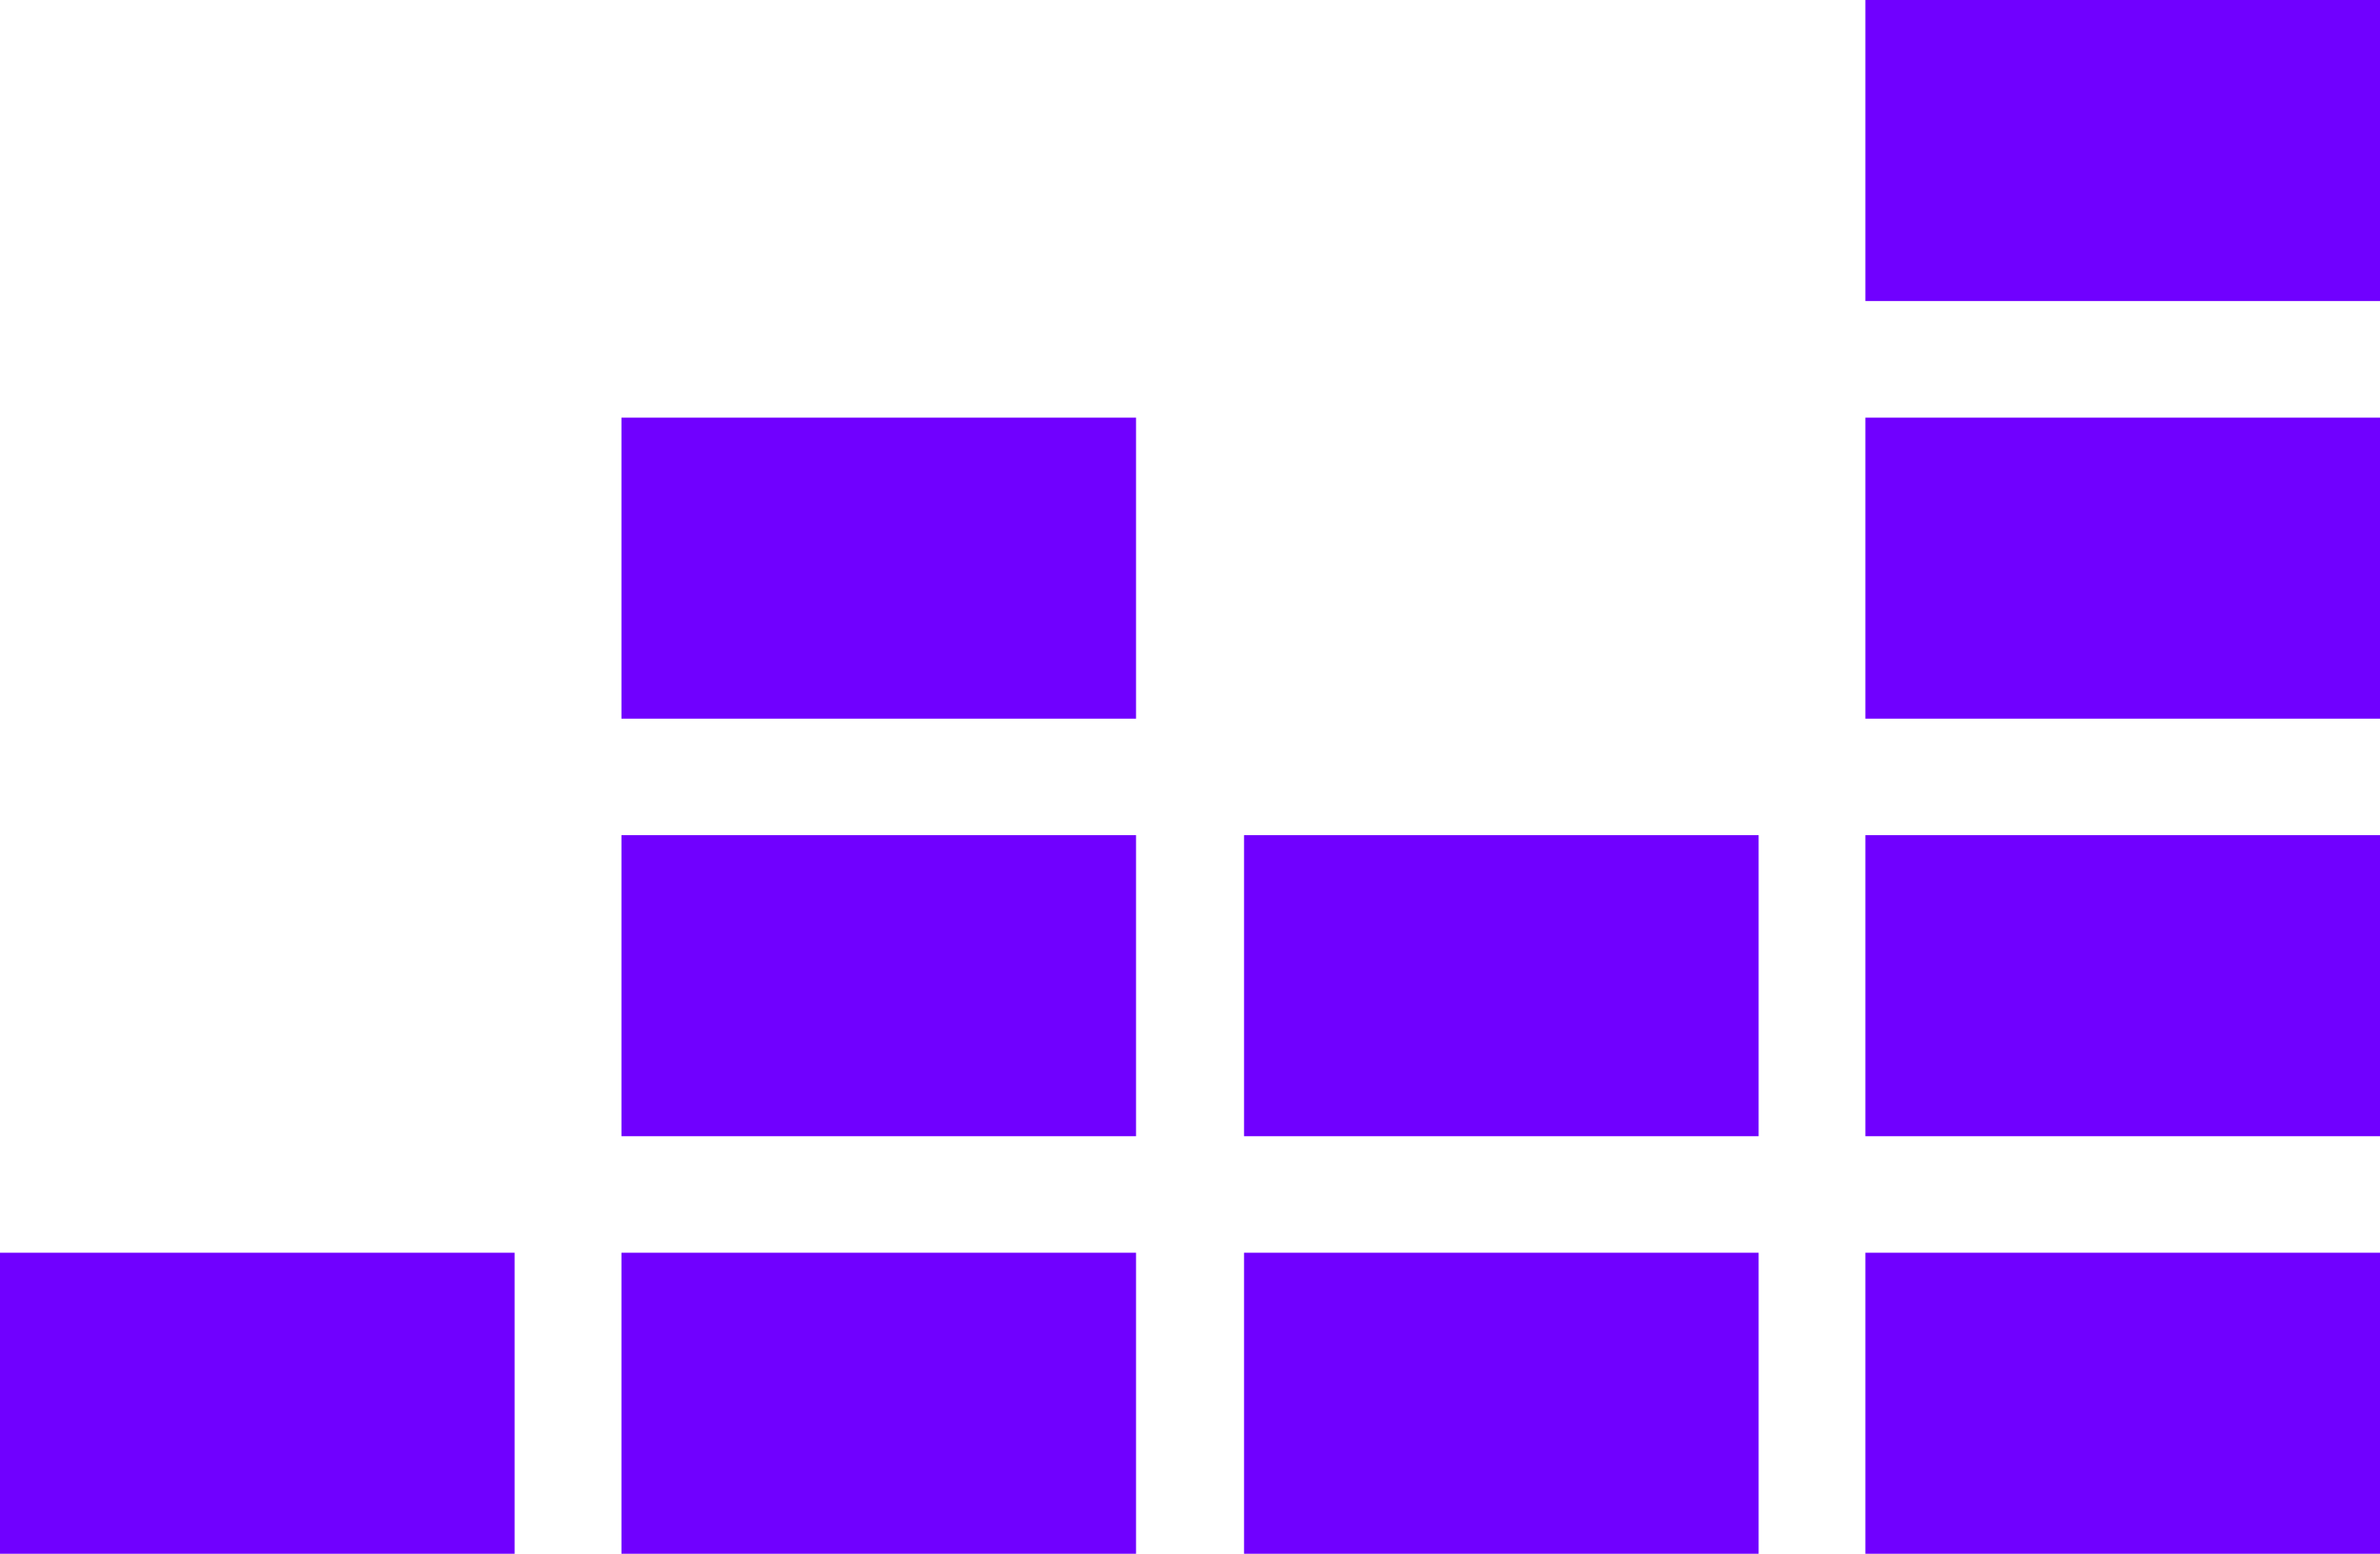
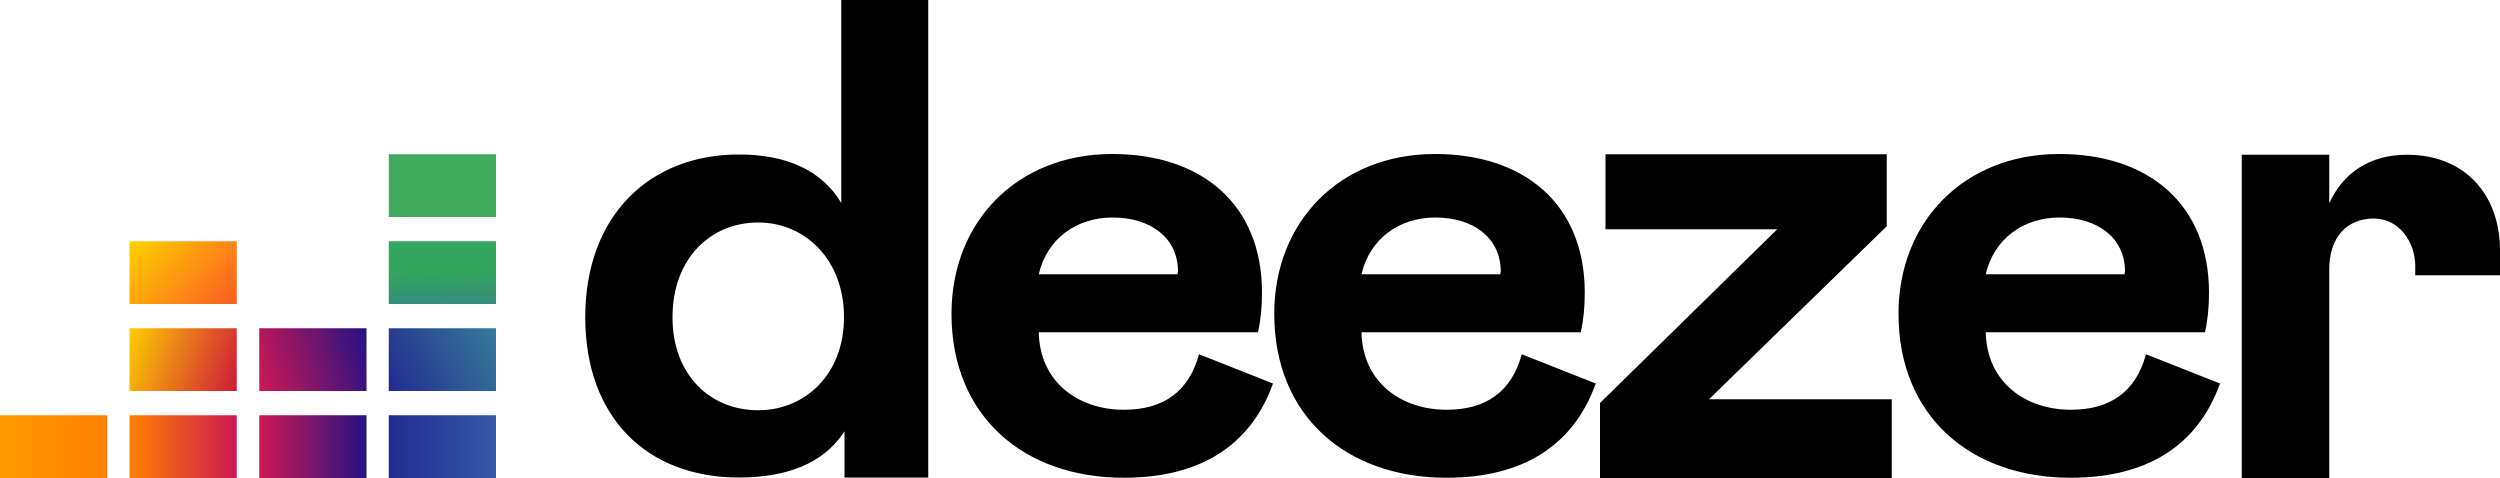
- <svg xmlns="http://www.w3.org/2000/svg" width="30.838" height="20.129" viewBox="0 0 30.838 20.129">
-   <g id="Groupe_34" data-name="Groupe 34" transform="translate(-0.98 -6.447)">
-     <path id="Tracé_41" data-name="Tracé 41" d="M168.163,6.447h6.668v3.9h-6.668Z" transform="translate(-143.013)" fill="#7000ff" fill-rule="evenodd" />
-     <path id="Tracé_42" data-name="Tracé 42" d="M168.163,43.862h6.668v3.9h-6.668Z" transform="translate(-143.013 -32.005)" fill="#7000ff" fill-rule="evenodd" />
-     <path id="Tracé_43" data-name="Tracé 43" d="M168.163,81.277h6.668v3.9h-6.668Z" transform="translate(-143.013 -64.011)" fill="#7000ff" fill-rule="evenodd" />
-     <path id="Tracé_44" data-name="Tracé 44" d="M.98,118.691H7.648v3.9H.98Z" transform="translate(0 -96.016)" fill="#7000ff" fill-rule="evenodd" />
-     <path id="Tracé_45" data-name="Tracé 45" d="M56.672,118.691H63.34v3.9H56.672Z" transform="translate(-47.64 -96.016)" fill="#7000ff" fill-rule="evenodd" />
-     <path id="Tracé_46" data-name="Tracé 46" d="M112.471,118.691h6.668v3.9h-6.668Z" transform="translate(-95.372 -96.016)" fill="#7000ff" fill-rule="evenodd" />
-     <path id="Tracé_47" data-name="Tracé 47" d="M168.163,118.691h6.668v3.9h-6.668Z" transform="translate(-143.013 -96.016)" fill="#7000ff" fill-rule="evenodd" />
-     <path id="Tracé_48" data-name="Tracé 48" d="M112.471,81.277h6.668v3.9h-6.668Z" transform="translate(-95.372 -64.011)" fill="#7000ff" fill-rule="evenodd" />
-     <path id="Tracé_49" data-name="Tracé 49" d="M56.672,81.277H63.34v3.9H56.672Z" transform="translate(-47.64 -64.011)" fill="#7000ff" fill-rule="evenodd" />
-     <path id="Tracé_50" data-name="Tracé 50" d="M56.672,43.862H63.34v3.9H56.672Z" transform="translate(-47.64 -32.005)" fill="#7000ff" fill-rule="evenodd" />
+ <svg xmlns="http://www.w3.org/2000/svg" xmlns:xlink="http://www.w3.org/1999/xlink" height="478" viewBox="0 .044 1000 191.2" width="2500">
+   <linearGradient id="a" gradientTransform="matrix(1.8318 0 0 -1.8318 381.813 477.953)" gradientUnits="userSpaceOnUse" x1="-111.722" x2="-111.943" y1="241.804" y2="255.826">
+     <stop offset="0" stop-color="#358c7b" />
+     <stop offset=".526" stop-color="#33a65e" />
+   </linearGradient>
+   <linearGradient id="b" gradientTransform="matrix(1.8318 0 0 -1.8318 381.813 477.953)" gradientUnits="userSpaceOnUse" x1="-123.891" x2="-99.772" y1="223.628" y2="235.917">
+     <stop offset="0" stop-color="#222b90" />
+     <stop offset="1" stop-color="#367b99" />
+   </linearGradient>
+   <linearGradient id="c" gradientTransform="matrix(1.8318 0 0 -1.8318 381.813 477.953)" gradientUnits="userSpaceOnUse" x1="-208.432" x2="-185.032" y1="210.773" y2="210.773">
+     <stop offset="0" stop-color="#f90" />
+     <stop offset="1" stop-color="#ff8000" />
+   </linearGradient>
+   <linearGradient id="d" gradientTransform="matrix(1.8318 0 0 -1.8318 381.813 477.953)" gradientUnits="userSpaceOnUse" x1="-180.132" x2="-156.732" y1="210.773" y2="210.773">
+     <stop offset="0" stop-color="#ff8000" />
+     <stop offset="1" stop-color="#cc1953" />
+   </linearGradient>
+   <linearGradient id="e">
+     <stop offset="0" stop-color="#cc1953" />
+     <stop offset="1" stop-color="#241284" />
+   </linearGradient>
+   <linearGradient id="f" gradientTransform="matrix(1.8318 0 0 -1.8318 381.813 477.953)" gradientUnits="userSpaceOnUse" x1="-151.832" x2="-128.432" xlink:href="#e" y1="210.773" y2="210.773" />
+   <linearGradient id="g" gradientTransform="matrix(1.8318 0 0 -1.8318 381.813 477.953)" gradientUnits="userSpaceOnUse" x1="-123.56" x2="-100.16" y1="210.773" y2="210.773">
+     <stop offset="0" stop-color="#222b90" />
+     <stop offset="1" stop-color="#3559a6" />
+   </linearGradient>
+   <linearGradient id="h" gradientTransform="matrix(1.8318 0 0 -1.8318 381.813 477.953)" gradientUnits="userSpaceOnUse" x1="-152.756" x2="-127.508" xlink:href="#e" y1="226.081" y2="233.464" />
+   <linearGradient id="i" gradientTransform="matrix(1.8318 0 0 -1.8318 381.813 477.953)" gradientUnits="userSpaceOnUse" x1="-180.965" x2="-155.899" y1="234.334" y2="225.211">
+     <stop offset=".003" stop-color="#fc0" />
+     <stop offset="1" stop-color="#ce1938" />
+   </linearGradient>
+   <linearGradient id="j" gradientTransform="matrix(1.8318 0 0 -1.8318 381.813 477.953)" gradientUnits="userSpaceOnUse" x1="-178.165" x2="-158.699" y1="257.754" y2="239.791">
+     <stop offset=".003" stop-color="#ffd100" />
+     <stop offset="1" stop-color="#fd5a22" />
+   </linearGradient>
+   <path d="m234.1 126.944c0 40.1 24.7 64.1 61.4 64.1 18.3 0 33.7-5.1 42.3-18.5v18.5h33.5v-191h-34.8v81.2c-7.9-13.4-22.5-19.4-40.8-19.4-35.8-.1-61.6 24.4-61.6 65.1zm103.5 0c0 22.9-15.6 37.2-34.3 37.2-19.4 0-34.3-14.3-34.3-37.2 0-23.3 15-37.9 34.3-37.9 18.7 0 34.3 14.8 34.3 37.9zm142 14.8c-4 14.8-14.1 22.2-30 22.2-18.5 0-33.7-11.2-34.1-31h87.7c1.1-4.9 1.6-10.1 1.6-15.8 0-35.5-24.2-55.5-59.9-55.5-38.1 0-64.3 27.1-64.3 63.9 0 41 28.9 65.6 68.9 65.6 30.2 0 50.7-12.6 59.7-37.7zm-64.1-32c3.3-14.3 15.2-22.7 29.5-22.7 15.6 0 26.2 8.4 26.2 21.6l-.2 1.1zm193.2 32c-4 14.8-14.1 22.2-30 22.2-18.5 0-33.7-11.2-34.1-31h87.7c1.1-4.9 1.6-10.1 1.6-15.8 0-35.5-24.2-55.5-59.9-55.5-38.1 0-64.3 27.1-64.3 63.9 0 41 28.9 65.6 68.9 65.6 30.2 0 50.7-12.6 59.7-37.7zm-64.1-32c3.3-14.3 15.2-22.7 29.5-22.7 15.6 0 26.2 8.4 26.2 21.6l-.2 1.1zm212.1 81.5v-31.5h-73.1l71.1-69.2v-28.8h-112.5v30h68.7l-70.9 69.5v30zm101.7-49.5c-4 14.8-14.1 22.2-30 22.2-18.5 0-33.7-11.2-34.1-31h87.7c1.1-4.9 1.6-10.1 1.6-15.8 0-35.5-24.2-55.5-59.9-55.5-38.1 0-64.3 27.1-64.3 63.9 0 41 28.9 65.6 68.9 65.6 30.2 0 50.7-12.6 59.7-37.7zm-64.1-32c3.3-14.3 15.2-22.7 29.5-22.7 15.6 0 26.2 8.4 26.2 21.6l-.2 1.1z" />
+   <g clip-rule="evenodd" fill-rule="evenodd">
+     <path d="m155.5 61.744h42.9v25.1h-42.9z" fill="#40ab5d" />
+     <path d="m155.5 9.7h42.9v25.1h-42.9z" fill="url(#a)" transform="translate(0 86.844)" />
+     <path d="m155.5 44.5h42.9v25.1h-42.9z" fill="url(#b)" transform="translate(0 86.844)" />
+     <path d="m0 79.3h42.9v25.1h-42.9z" fill="url(#c)" transform="translate(0 86.844)" />
+     <path d="m51.8 79.3h42.9v25.1h-42.9z" fill="url(#d)" transform="translate(0 86.844)" />
+     <path d="m103.7 79.3h42.9v25.1h-42.9z" fill="url(#f)" transform="translate(0 86.844)" />
+     <path d="m155.5 79.3h42.9v25.1h-42.9z" fill="url(#g)" transform="translate(0 86.844)" />
+     <path d="m103.7 44.5h42.9v25.1h-42.9z" fill="url(#h)" transform="translate(0 86.844)" />
+     <path d="m51.8 44.5h42.9v25.1h-42.9z" fill="url(#i)" transform="translate(0 86.844)" />
+     <path d="m51.8 9.7h42.9v25.1h-42.9z" fill="url(#j)" transform="translate(0 86.844)" />
  </g>
+   <path d="m966.1 106.444v3.7h33.9v-9.9c0-22.2-13.9-38.3-37.2-38.3-15 0-25.6 7.3-31.1 19.4v-19.4h-35v129.3h35v-83.3c0-13.2 7.1-20.5 18-20.5 10 .1 16.4 9.5 16.4 19z" />
</svg>
